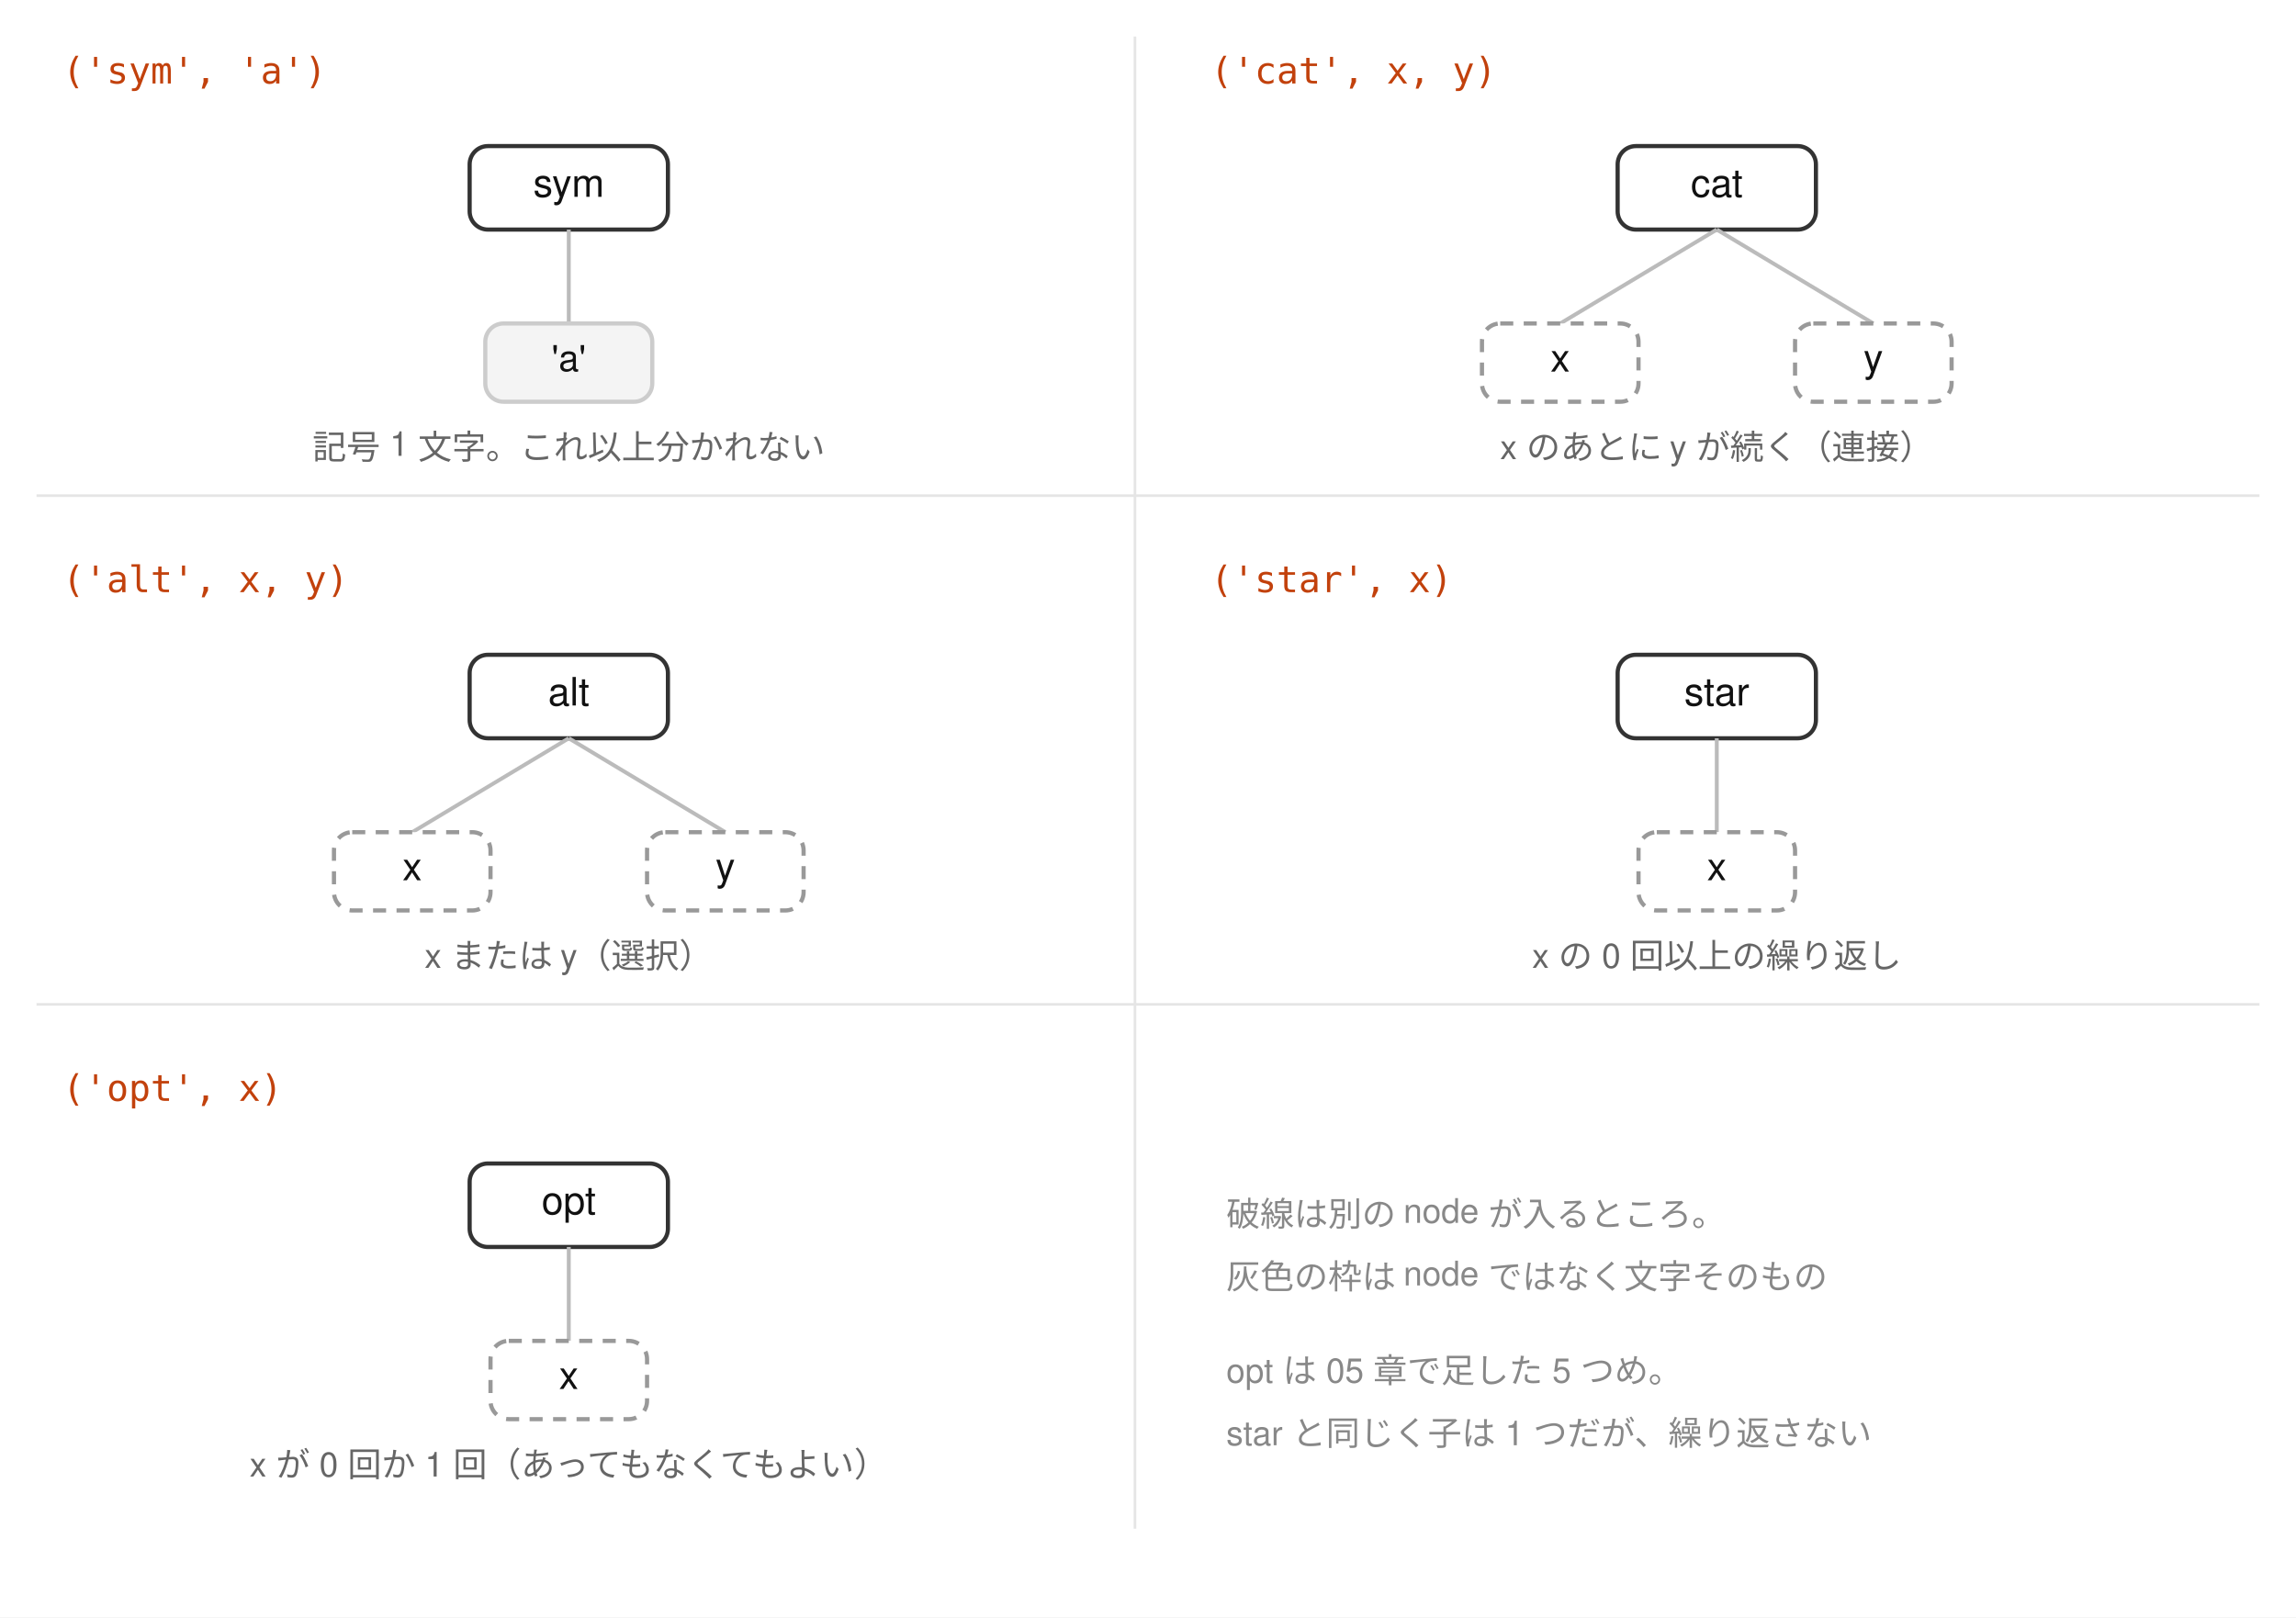
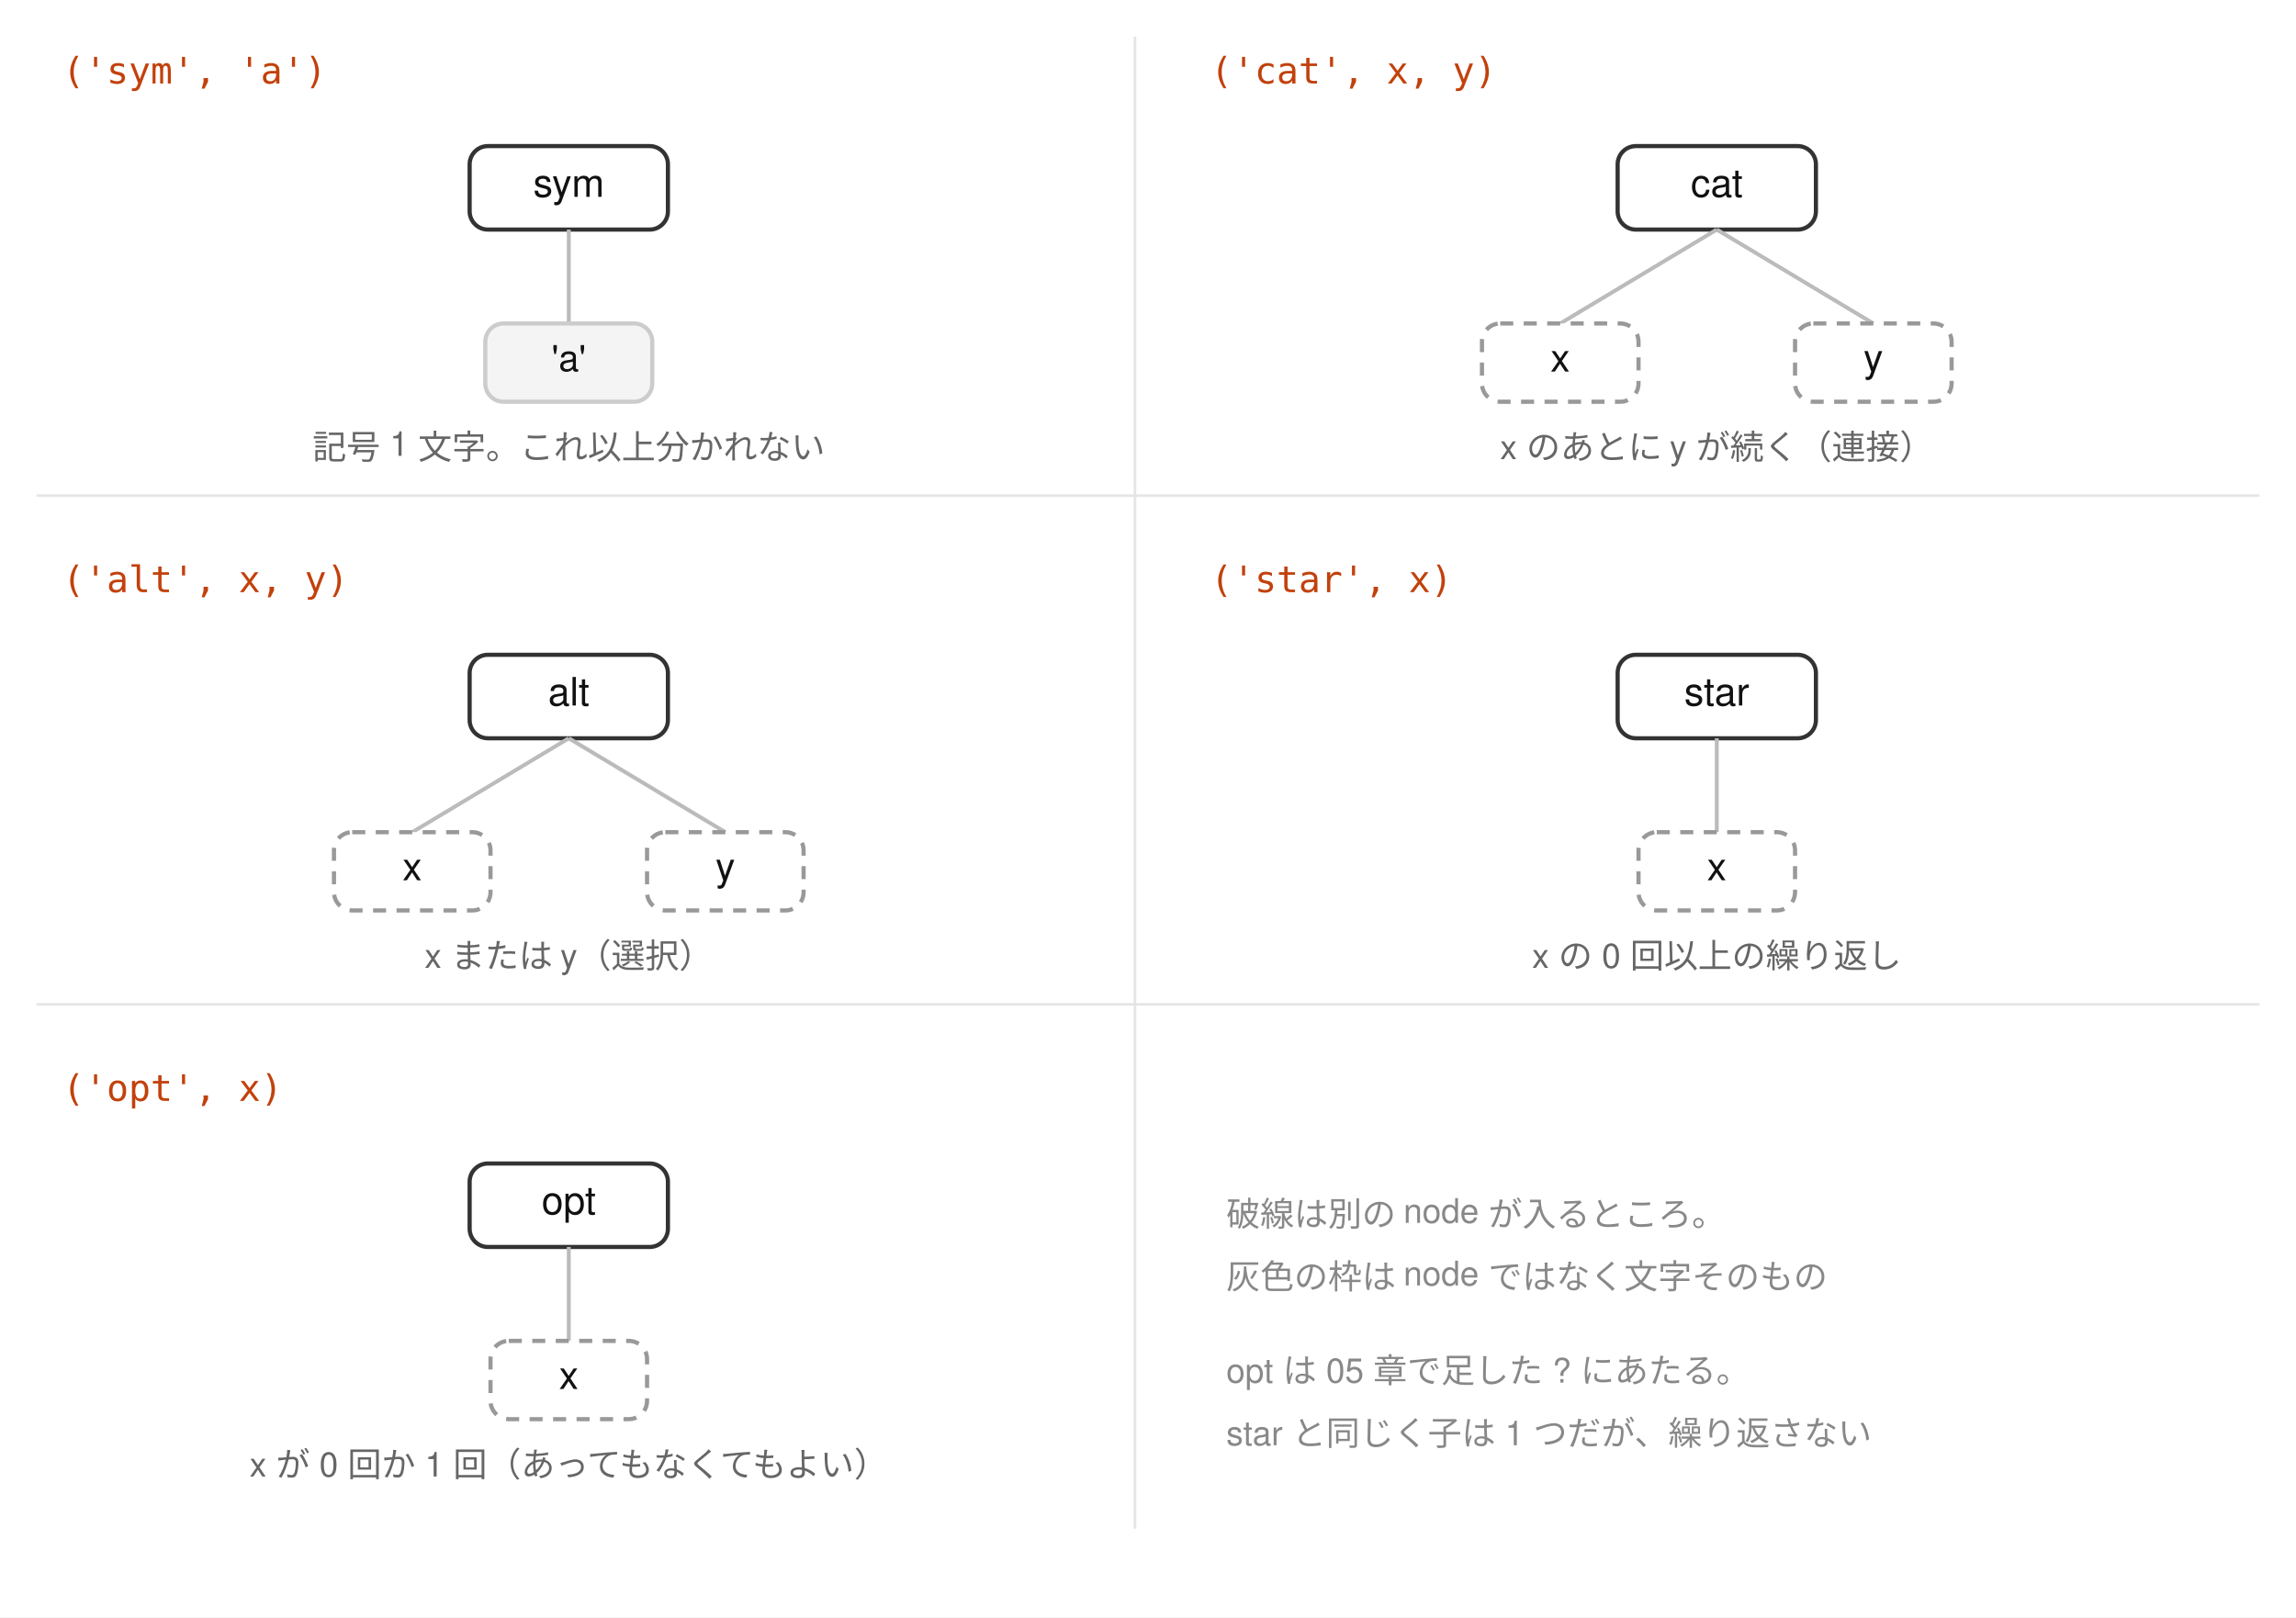
<svg xmlns="http://www.w3.org/2000/svg" viewBox="0 0 880 620" width="880" height="620" font-family="-apple-system, 'Helvetica Neue', Helvetica, Arial, sans-serif">
  <rect width="880" height="620" fill="#ffffff" />
  <g stroke="#e5e5e5" stroke-width="1">
    <line x1="435" y1="14" x2="435" y2="586" />
    <line x1="14" y1="190" x2="866" y2="190" />
    <line x1="14" y1="385" x2="866" y2="385" />
  </g>
  <text x="24" y="32" font-size="14" font-family="ui-monospace, SFMono-Regular, Menlo, Consolas, monospace" fill="#c2410c">('sym', 'a')</text>
  <rect x="180" y="56" width="76" height="32" rx="7" fill="#ffffff" stroke="#333" stroke-width="1.6" />
  <text x="218.0" y="72.0" font-size="15" fill="#111" text-anchor="middle" dominant-baseline="central">sym</text>
  <line x1="218.0" y1="88" x2="218" y2="124" stroke="#bbbbbb" stroke-width="1.5" />
  <rect x="186" y="124" width="64" height="30" rx="7" fill="#f4f4f4" stroke="#cccccc" stroke-width="1.6" />
  <text x="218.0" y="139.0" font-size="14" fill="#111" text-anchor="middle" dominant-baseline="central">'a'</text>
  <text x="218" y="176" font-size="13" fill="#666" text-anchor="middle">記号 1 文字。これ以上分かれない</text>
  <text x="464" y="32" font-size="14" font-family="ui-monospace, SFMono-Regular, Menlo, Consolas, monospace" fill="#c2410c">('cat', x, y)</text>
  <rect x="620" y="56" width="76" height="32" rx="7" fill="#ffffff" stroke="#333" stroke-width="1.6" />
  <text x="658.0" y="72.0" font-size="15" fill="#111" text-anchor="middle" dominant-baseline="central">cat</text>
  <line x1="658.0" y1="88" x2="598" y2="124" stroke="#bbbbbb" stroke-width="1.5" />
  <rect x="568" y="124" width="60" height="30" rx="7" fill="#ffffff" stroke="#999999" stroke-width="1.6" stroke-dasharray="5 4" />
  <text x="598.0" y="139.0" font-size="15" fill="#111" text-anchor="middle" dominant-baseline="central">x</text>
  <line x1="658.0" y1="88" x2="718" y2="124" stroke="#bbbbbb" stroke-width="1.5" />
  <rect x="688" y="124" width="60" height="30" rx="7" fill="#ffffff" stroke="#999999" stroke-width="1.6" stroke-dasharray="5 4" />
  <text x="718.0" y="139.0" font-size="15" fill="#111" text-anchor="middle" dominant-baseline="central">y</text>
  <text x="658" y="176" font-size="13" fill="#666" text-anchor="middle">x のあとに y が続く（連接）</text>
  <text x="24" y="227" font-size="14" font-family="ui-monospace, SFMono-Regular, Menlo, Consolas, monospace" fill="#c2410c">('alt', x, y)</text>
  <rect x="180" y="251" width="76" height="32" rx="7" fill="#ffffff" stroke="#333" stroke-width="1.6" />
  <text x="218.0" y="267.0" font-size="15" fill="#111" text-anchor="middle" dominant-baseline="central">alt</text>
  <line x1="218.0" y1="283" x2="158" y2="319" stroke="#bbbbbb" stroke-width="1.5" />
  <rect x="128" y="319" width="60" height="30" rx="7" fill="#ffffff" stroke="#999999" stroke-width="1.6" stroke-dasharray="5 4" />
  <text x="158.0" y="334.0" font-size="15" fill="#111" text-anchor="middle" dominant-baseline="central">x</text>
  <line x1="218.0" y1="283" x2="278" y2="319" stroke="#bbbbbb" stroke-width="1.5" />
  <rect x="248" y="319" width="60" height="30" rx="7" fill="#ffffff" stroke="#999999" stroke-width="1.6" stroke-dasharray="5 4" />
  <text x="278.0" y="334.0" font-size="15" fill="#111" text-anchor="middle" dominant-baseline="central">y</text>
  <text x="218" y="371" font-size="13" fill="#666" text-anchor="middle">x または y（選択）</text>
  <text x="464" y="227" font-size="14" font-family="ui-monospace, SFMono-Regular, Menlo, Consolas, monospace" fill="#c2410c">('star', x)</text>
  <rect x="620" y="251" width="76" height="32" rx="7" fill="#ffffff" stroke="#333" stroke-width="1.6" />
  <text x="658.0" y="267.0" font-size="15" fill="#111" text-anchor="middle" dominant-baseline="central">star</text>
  <line x1="658.0" y1="283" x2="658" y2="319" stroke="#bbbbbb" stroke-width="1.5" />
  <rect x="628" y="319" width="60" height="30" rx="7" fill="#ffffff" stroke="#999999" stroke-width="1.6" stroke-dasharray="5 4" />
  <text x="658.0" y="334.0" font-size="15" fill="#111" text-anchor="middle" dominant-baseline="central">x</text>
  <text x="658" y="371" font-size="13" fill="#666" text-anchor="middle">x の 0 回以上の繰り返し</text>
  <text x="24" y="422" font-size="14" font-family="ui-monospace, SFMono-Regular, Menlo, Consolas, monospace" fill="#c2410c">('opt', x)</text>
  <rect x="180" y="446" width="76" height="32" rx="7" fill="#ffffff" stroke="#333" stroke-width="1.6" />
  <text x="218.0" y="462.0" font-size="15" fill="#111" text-anchor="middle" dominant-baseline="central">opt</text>
  <line x1="218.0" y1="478" x2="218" y2="514" stroke="#bbbbbb" stroke-width="1.5" />
  <rect x="188" y="514" width="60" height="30" rx="7" fill="#ffffff" stroke="#999999" stroke-width="1.6" stroke-dasharray="5 4" />
  <text x="218.0" y="529.0" font-size="15" fill="#111" text-anchor="middle" dominant-baseline="central">x</text>
  <text x="218" y="566" font-size="13" fill="#666" text-anchor="middle">x が 0 回か 1 回（あってもなくてもよい）</text>
  <text x="470" y="470" font-size="13" fill="#888">破線は別の node が入るところ。</text>
  <text x="470" y="494" font-size="13" fill="#888">灰色の枠は node ではなく文字そのもの</text>
-   <text x="470" y="530" font-size="13" fill="#888">opt は 05 章で足した 5 つめ。</text>
+   <text x="470" y="530" font-size="13" fill="#888">opt は 05 章で足した ? にあたる。</text>
  <text x="470" y="554" font-size="13" fill="#888">star と同じく子は 1 つだが、繰り返さない</text>
</svg>
